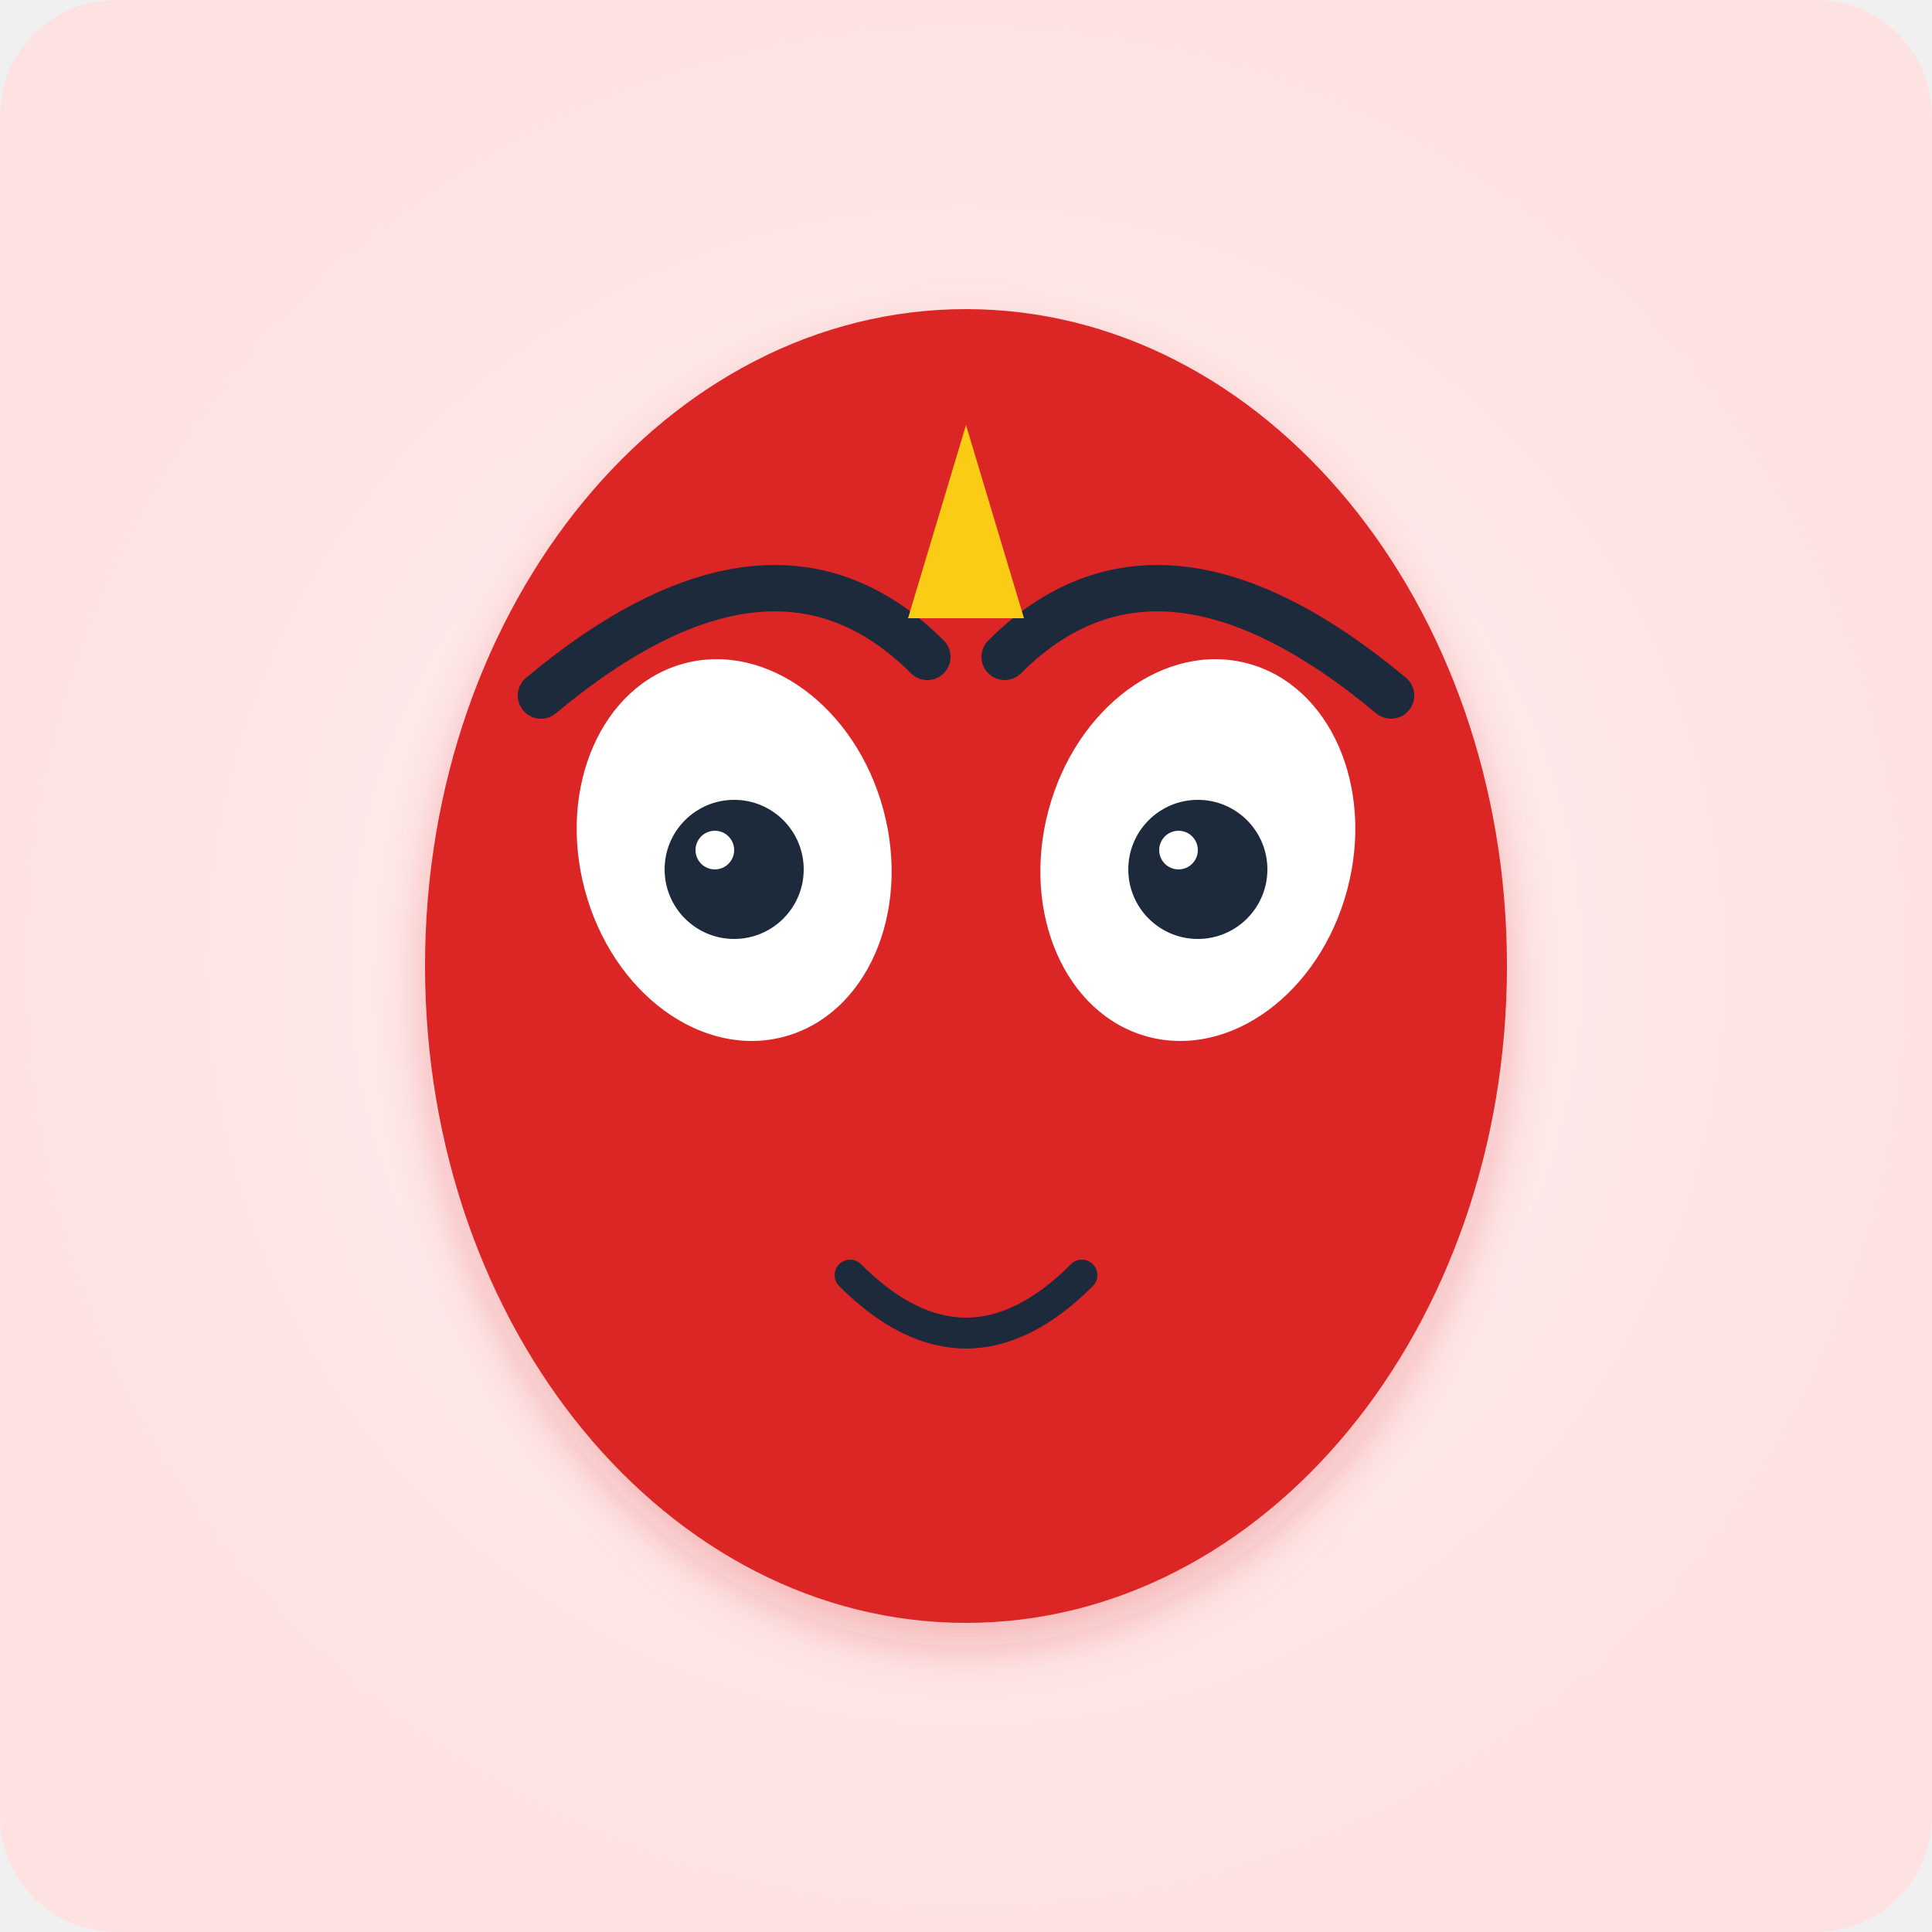
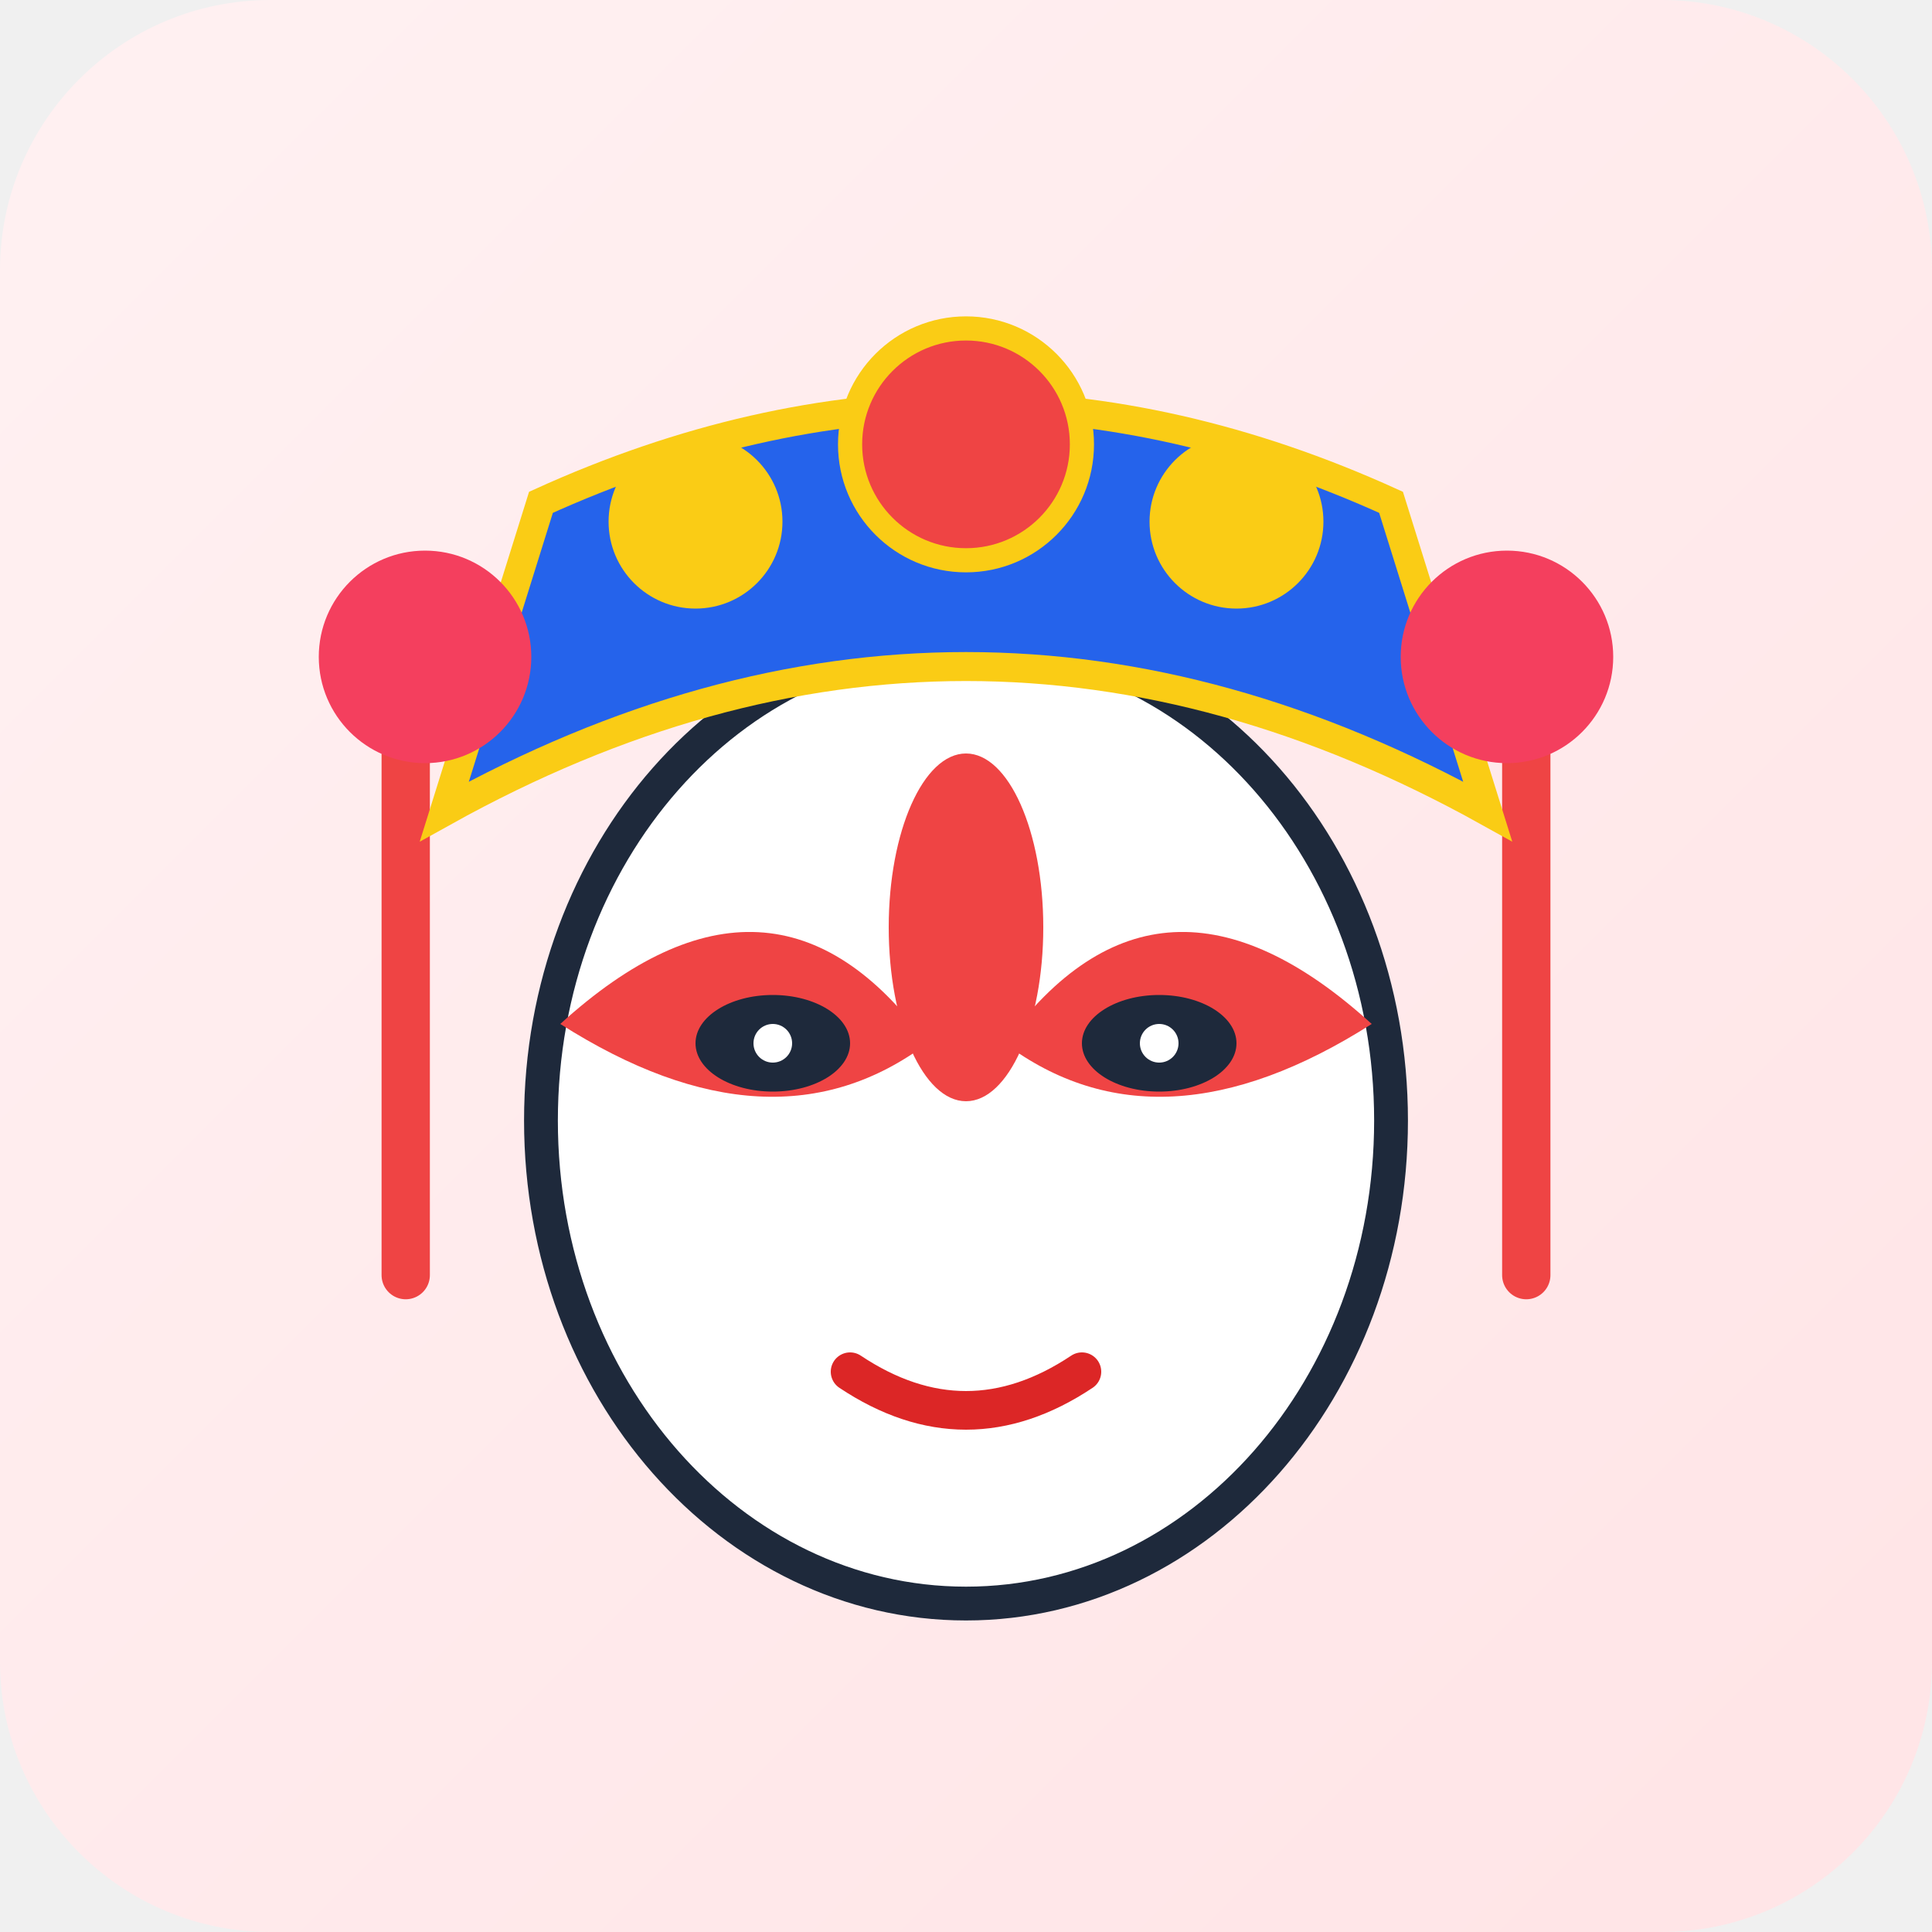
- <svg xmlns="http://www.w3.org/2000/svg" viewBox="0 0 500 500" width="100%" height="100%">
+ <svg xmlns="http://www.w3.org/2000/svg" viewBox="0 0 200 200">
  <defs>
-     <radialGradient id="bgXiOpera" cx="50%" cy="50%" r="50%">
+     <linearGradient id="bg_xi_op" x1="0" y1="0" x2="1" y2="1">
      <stop offset="0%" stop-color="#fff1f2" />
-       <stop offset="100%" stop-color="#fee2e2" />
-     </radialGradient>
-     <filter id="shadowXiOpera" x="-10%" y="-10%" width="120%" height="120%">
-       <feDropShadow dx="0" dy="6" stdDeviation="6" flood-color="#dc2626" flood-opacity="0.25" />
-     </filter>
+       <stop offset="100%" stop-color="#ffe4e6" />
+     </linearGradient>
  </defs>
-   <rect width="500" height="500" rx="30" fill="url(#bgXiOpera)" />
-   <g filter="url(#shadowXiOpera)">
-     <ellipse cx="250" cy="250" rx="140" ry="170" fill="#dc2626" />
-     <ellipse cx="190" cy="220" rx="40" ry="50" fill="#ffffff" transform="rotate(-15 190 220)" />
-     <ellipse cx="310" cy="220" rx="40" ry="50" fill="#ffffff" transform="rotate(15 310 220)" />
-     <ellipse cx="190" cy="225" rx="18" ry="18" fill="#1e293b" />
-     <circle cx="185" cy="220" r="5" fill="#ffffff" />
-     <ellipse cx="310" cy="225" rx="18" ry="18" fill="#1e293b" />
-     <circle cx="305" cy="220" r="5" fill="#ffffff" />
-     <path d="M 140 180 Q 200 130 240 170" stroke="#1e293b" stroke-width="12" stroke-linecap="round" fill="none" />
-     <path d="M 360 180 Q 300 130 260 170" stroke="#1e293b" stroke-width="12" stroke-linecap="round" fill="none" />
-     <polygon points="250,110 235,160 265,160" fill="#facc15" />
-     <path d="M 220 330 Q 250 360 280 330" stroke="#1e293b" stroke-width="8" stroke-linecap="round" fill="none" />
-   </g>
+   <rect width="200" height="200" rx="28" fill="url(#bg_xi_op)" />
+   <line x1="42" y1="68" x2="42" y2="132" stroke="#ef4444" stroke-width="5" stroke-linecap="round" />
+   <line x1="158" y1="68" x2="158" y2="132" stroke="#ef4444" stroke-width="5" stroke-linecap="round" />
+   <ellipse cx="100" cy="116" rx="44" ry="50" fill="#ffffff" stroke="#1e293b" stroke-width="3.5" />
+   <path d="M58 106 Q80 86 96 108 Q80 120 58 106 Z" fill="#ef4444" />
+   <path d="M142 106 Q120 86 104 108 Q120 120 142 106 Z" fill="#ef4444" />
+   <ellipse cx="100" cy="96" rx="8" ry="18" fill="#ef4444" />
+   <ellipse cx="80" cy="108" rx="8" ry="5" fill="#1e293b" />
+   <circle cx="80" cy="108" r="2" fill="#fff" />
+   <ellipse cx="120" cy="108" rx="8" ry="5" fill="#1e293b" />
+   <circle cx="120" cy="108" r="2" fill="#fff" />
+   <path d="M88 142 Q100 150 112 142" fill="none" stroke="#dc2626" stroke-width="4" stroke-linecap="round" />
+   <path d="M46 84 Q100 54 154 84 L144 52 Q100 32 56 52 Z" fill="#2563eb" stroke="#facc15" stroke-width="3" />
+   <circle cx="44" cy="68" r="11" fill="#f43f5e" />
+   <circle cx="156" cy="68" r="11" fill="#f43f5e" />
+   <circle cx="72" cy="54" r="9" fill="#facc15" />
+   <circle cx="128" cy="54" r="9" fill="#facc15" />
+   <circle cx="100" cy="46" r="12" fill="#ef4444" stroke="#facc15" stroke-width="2.5" />
</svg>
